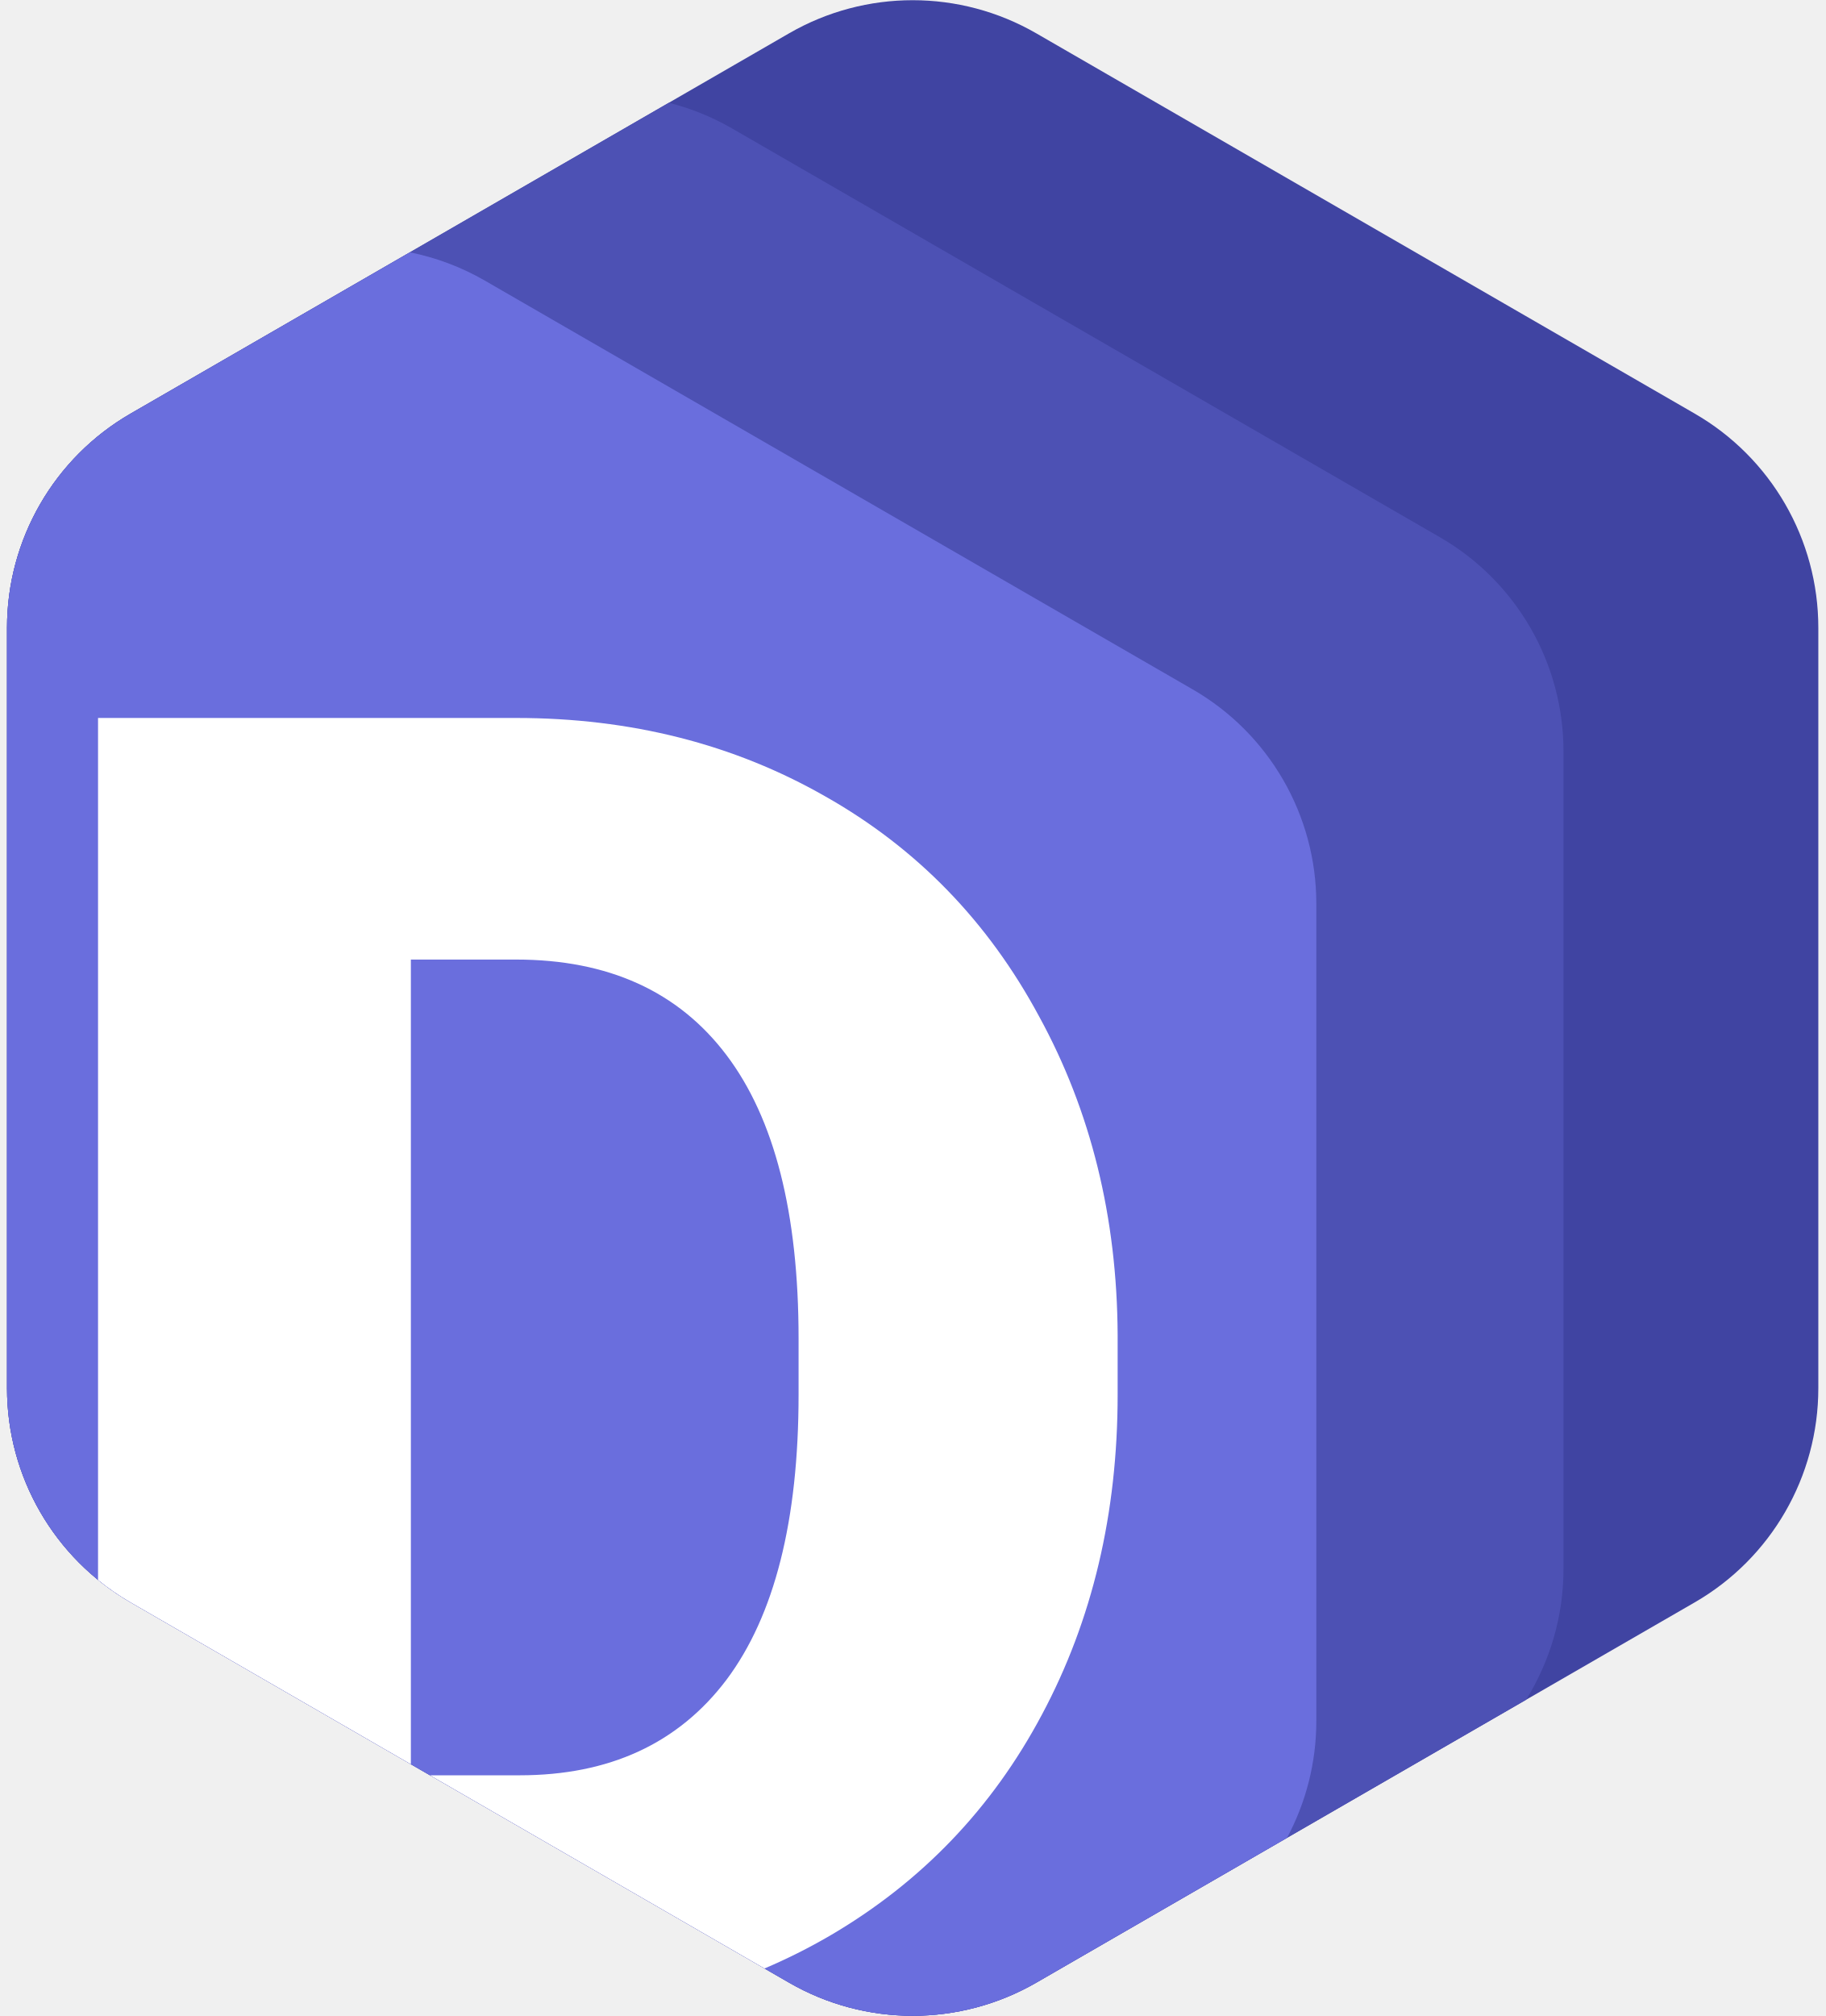
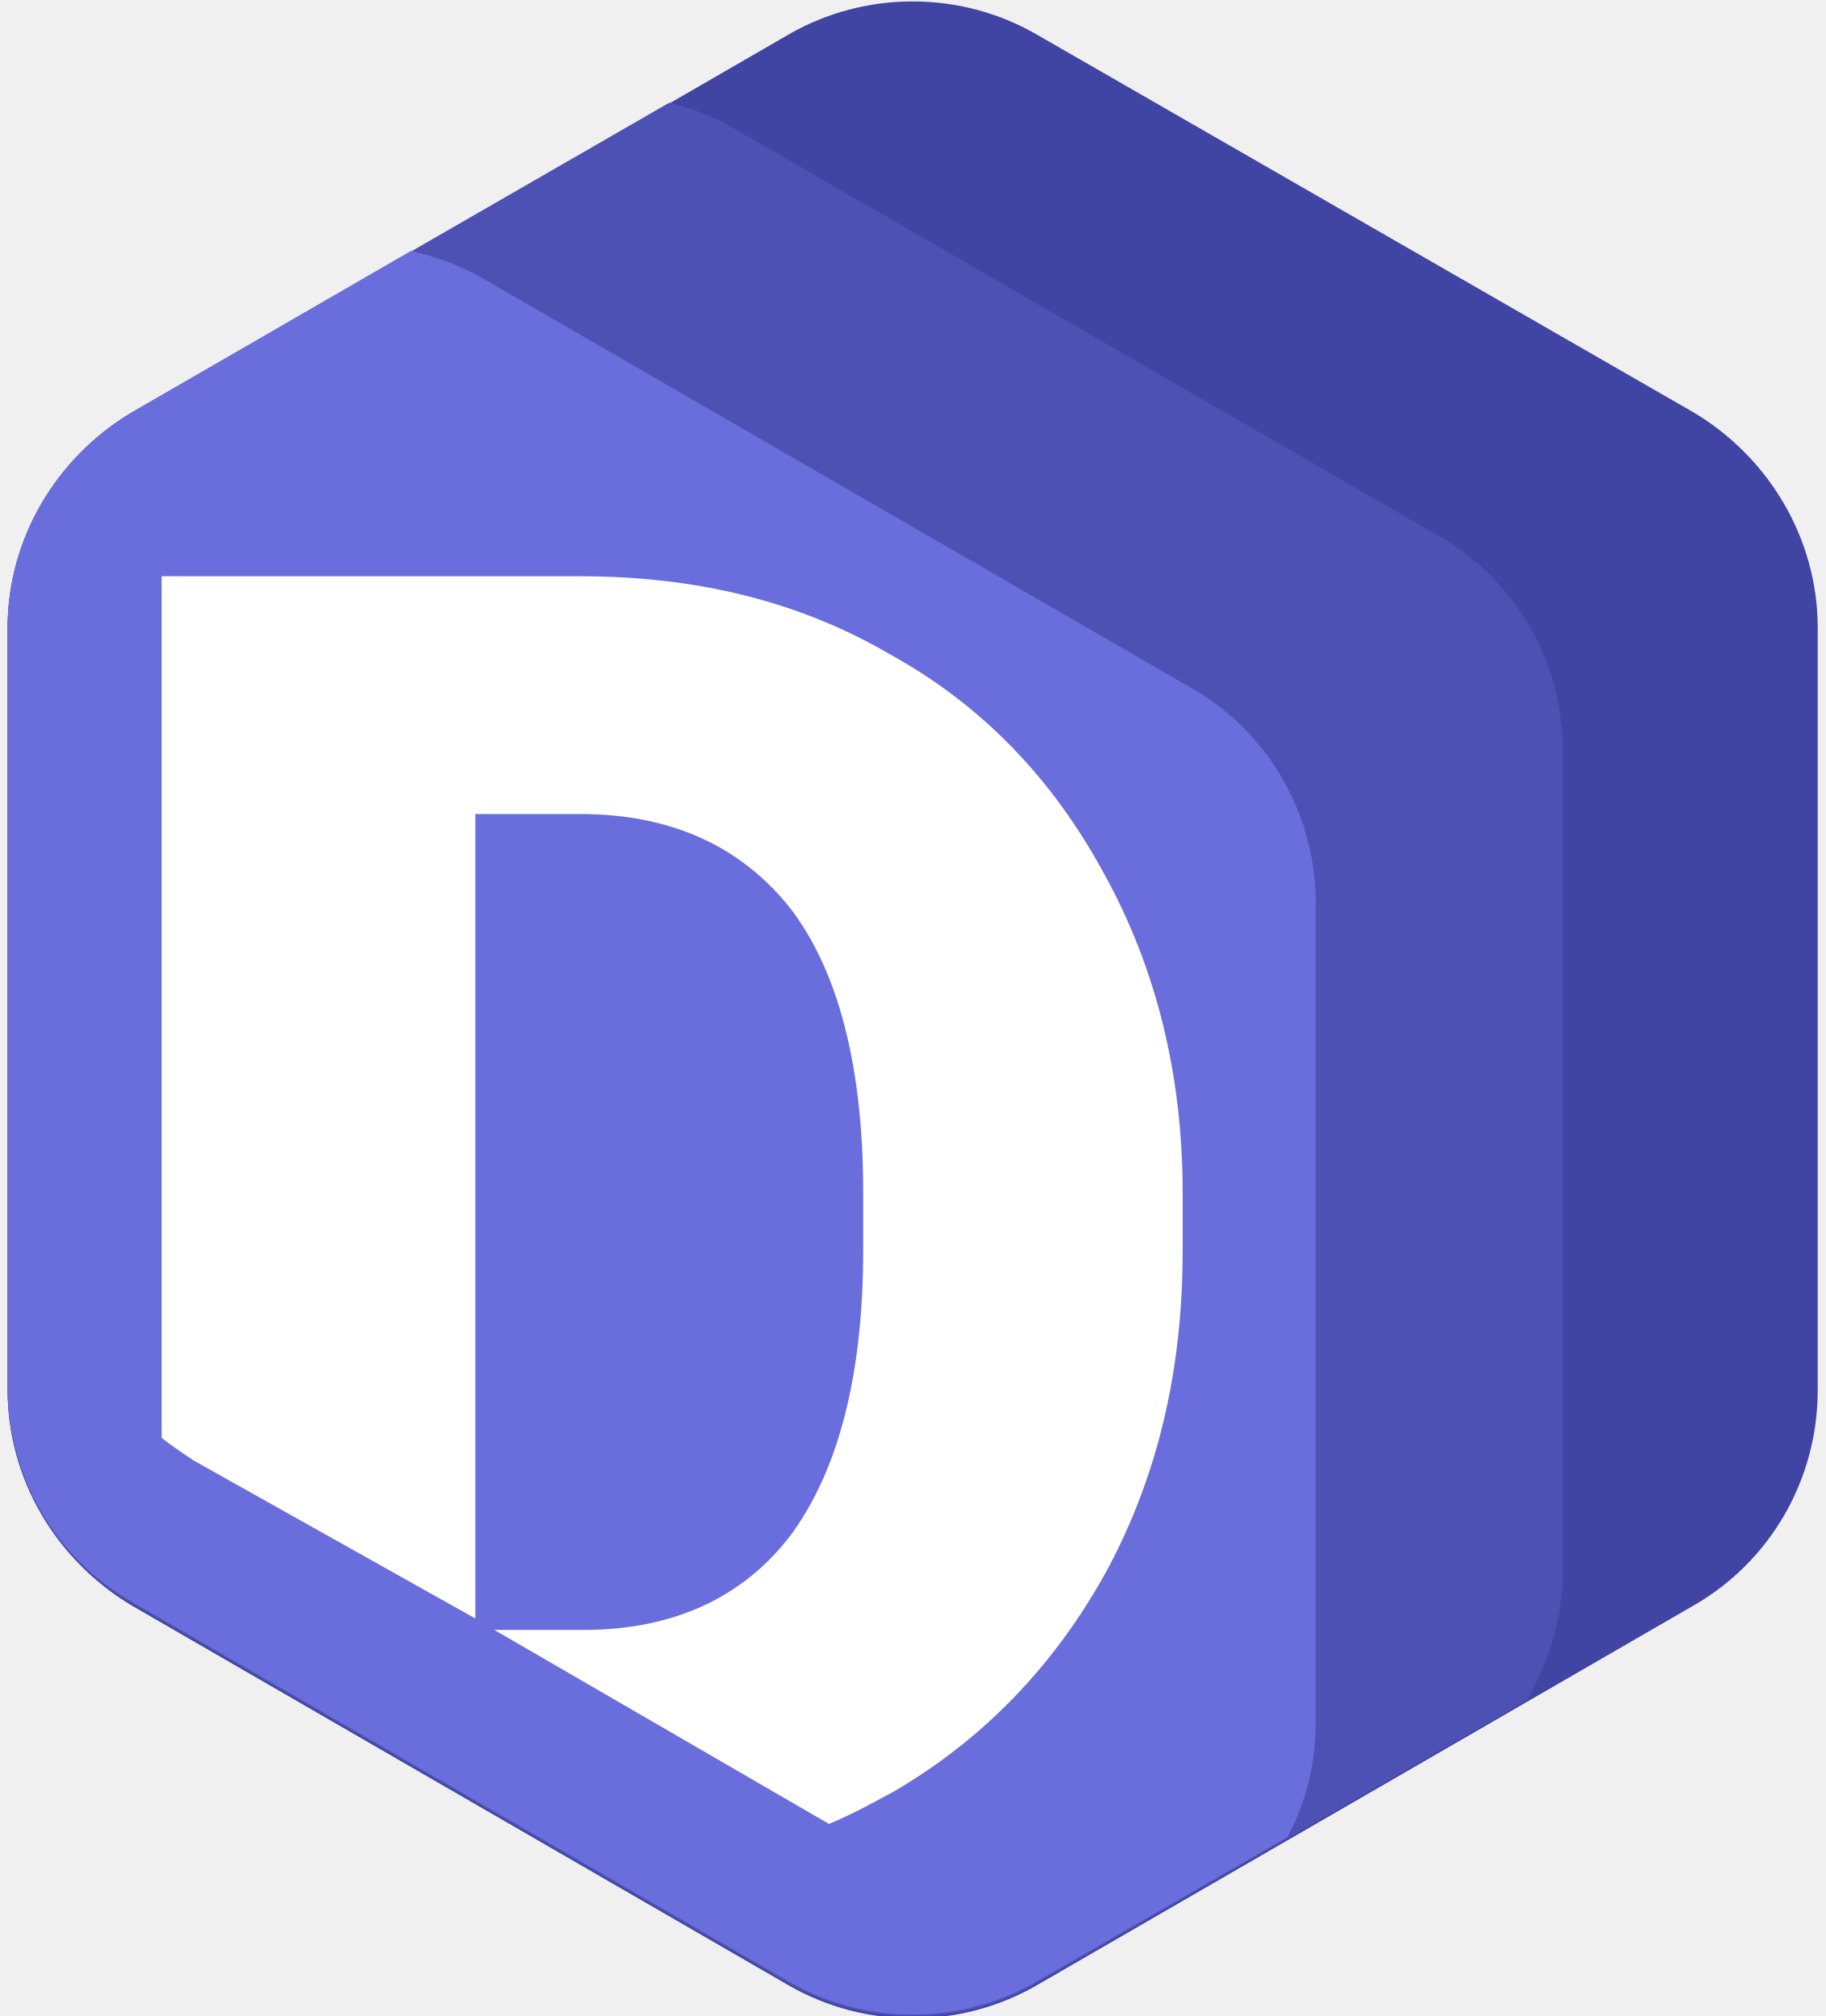
- <svg xmlns="http://www.w3.org/2000/svg" width="96" height="106" viewBox="0 0 96 106" fill="none">
-   <path fill-rule="evenodd" clip-rule="evenodd" d="M54.501 1.752C50.478 -0.57 45.523 -0.57 41.501 1.752L6.869 21.747C2.847 24.069 0.369 28.361 0.369 33.005V72.994C0.369 77.638 2.847 81.93 6.869 84.252L41.501 104.247C45.523 106.569 50.478 106.569 54.501 104.247L89.132 84.252C93.154 81.93 95.632 77.638 95.632 72.994V33.005C95.632 28.361 93.154 24.069 89.132 21.747L54.501 1.752Z" fill="#4044A2" />
-   <path fill-rule="evenodd" clip-rule="evenodd" d="M80.26 89.375L54.501 104.247C50.478 106.569 45.523 106.569 41.501 104.247L6.869 84.253C2.847 81.93 0.369 77.639 0.369 72.994V33.005C0.369 28.361 2.847 24.069 6.869 21.747L35.176 5.404C36.326 5.694 37.445 6.143 38.501 6.753L75.73 28.247C79.752 30.569 82.23 34.861 82.23 39.505V82.494C82.23 84.97 81.526 87.345 80.26 89.375Z" fill="#4D51B4" />
-   <path fill-rule="evenodd" clip-rule="evenodd" d="M67.69 96.633L54.501 104.248C50.478 106.57 45.523 106.57 41.501 104.248L6.869 84.253C2.847 81.931 0.369 77.639 0.369 72.995V33.006C0.369 28.361 2.847 24.07 6.869 21.748L21.559 13.267C22.925 13.541 24.257 14.037 25.5 14.754L62.73 36.249C66.752 38.571 69.23 42.862 69.23 47.507V90.496C69.23 92.675 68.684 94.776 67.69 96.633Z" fill="#6A6EDD" />
-   <path fill-rule="evenodd" clip-rule="evenodd" d="M40.208 103.501C41.383 103.002 42.527 102.429 43.641 101.781C48.453 98.969 52.172 95.094 54.797 90.156C57.453 85.188 58.781 79.578 58.781 73.328V70.188C58.75 64 57.375 58.422 54.656 53.453C51.969 48.453 48.219 44.594 43.406 41.875C38.594 39.125 33.172 37.75 27.141 37.75H5.156V83.072C5.69 83.507 6.262 83.902 6.869 84.253L21.609 92.763V50.453H27.141C31.984 50.453 35.672 52.125 38.203 55.469C40.734 58.812 42 63.781 42 70.375V73.328C42 79.953 40.734 84.953 38.203 88.328C35.672 91.672 32.047 93.344 27.328 93.344H22.615L40.208 103.501Z" fill="white" />
+ <svg xmlns="http://www.w3.org/2000/svg" version="1.1" id="Слой_1" x="0px" y="0px" viewBox="0 0 96 106" style="enable-background:new 0 0 96 106;" xml:space="preserve">
+   <style type="text/css">
+ 	.st0{fill:#4044A2;}
+ 	.st1{fill:#4D51B4;}
+ 	.st2{fill:#6A6EDD;}
+ 	.st3{fill:#FFFFFF;}
+ </style>
+   <path class="st0" d="M54.5,1.8c-4-2.3-9-2.3-13,0l-34.6,20c-4,2.3-6.5,6.6-6.5,11.3v40c0,4.6,2.5,8.9,6.5,11.3l34.6,20  c4,2.3,9,2.3,13,0l34.6-20c4-2.3,6.5-6.6,6.5-11.3V33c0-4.6-2.5-8.9-6.5-11.3L54.5,1.8z" />
+   <path class="st1" d="M80.3,89.4l-25.8,14.9c-4,2.3-9,2.3-13,0l-34.6-20c-4-2.3-6.5-6.6-6.5-11.3V33c0-4.6,2.5-8.9,6.5-11.3L35.2,5.4  c1.2,0.3,2.3,0.7,3.3,1.3l37.2,21.5c4,2.3,6.5,6.6,6.5,11.3v43C82.2,85,81.5,87.3,80.3,89.4z" />
+   <path class="st2" d="M67.7,96.6l-13.2,7.6c-4,2.3-9,2.3-13,0l-34.6-20c-4-2.3-6.5-6.6-6.5-11.3V33c0-4.6,2.5-8.9,6.5-11.3l14.7-8.5  c1.4,0.3,2.7,0.8,3.9,1.5l37.2,21.5c4,2.3,6.5,6.6,6.5,11.3v43C69.2,92.7,68.7,94.8,67.7,96.6z" />
+   <path class="st3" d="M43.6,95.9c1.2-0.5,2.3-1.1,3.4-1.7c4.8-2.8,8.5-6.7,11.2-11.6c2.7-5,4-10.6,4-16.8v-3.1  c0-6.2-1.4-11.8-4.1-16.7c-2.7-5-6.4-8.9-11.3-11.6c-4.8-2.8-10.2-4.1-16.3-4.1h-22v45.3c0.5,0.4,1.1,0.8,1.7,1.2L25,85.1V42.8h5.5  c4.8,0,8.5,1.7,11.1,5c2.5,3.3,3.8,8.3,3.8,14.9v3c0,6.6-1.3,11.6-3.8,15c-2.5,3.3-6.2,5-10.9,5H26L43.6,95.9z" />
</svg>
